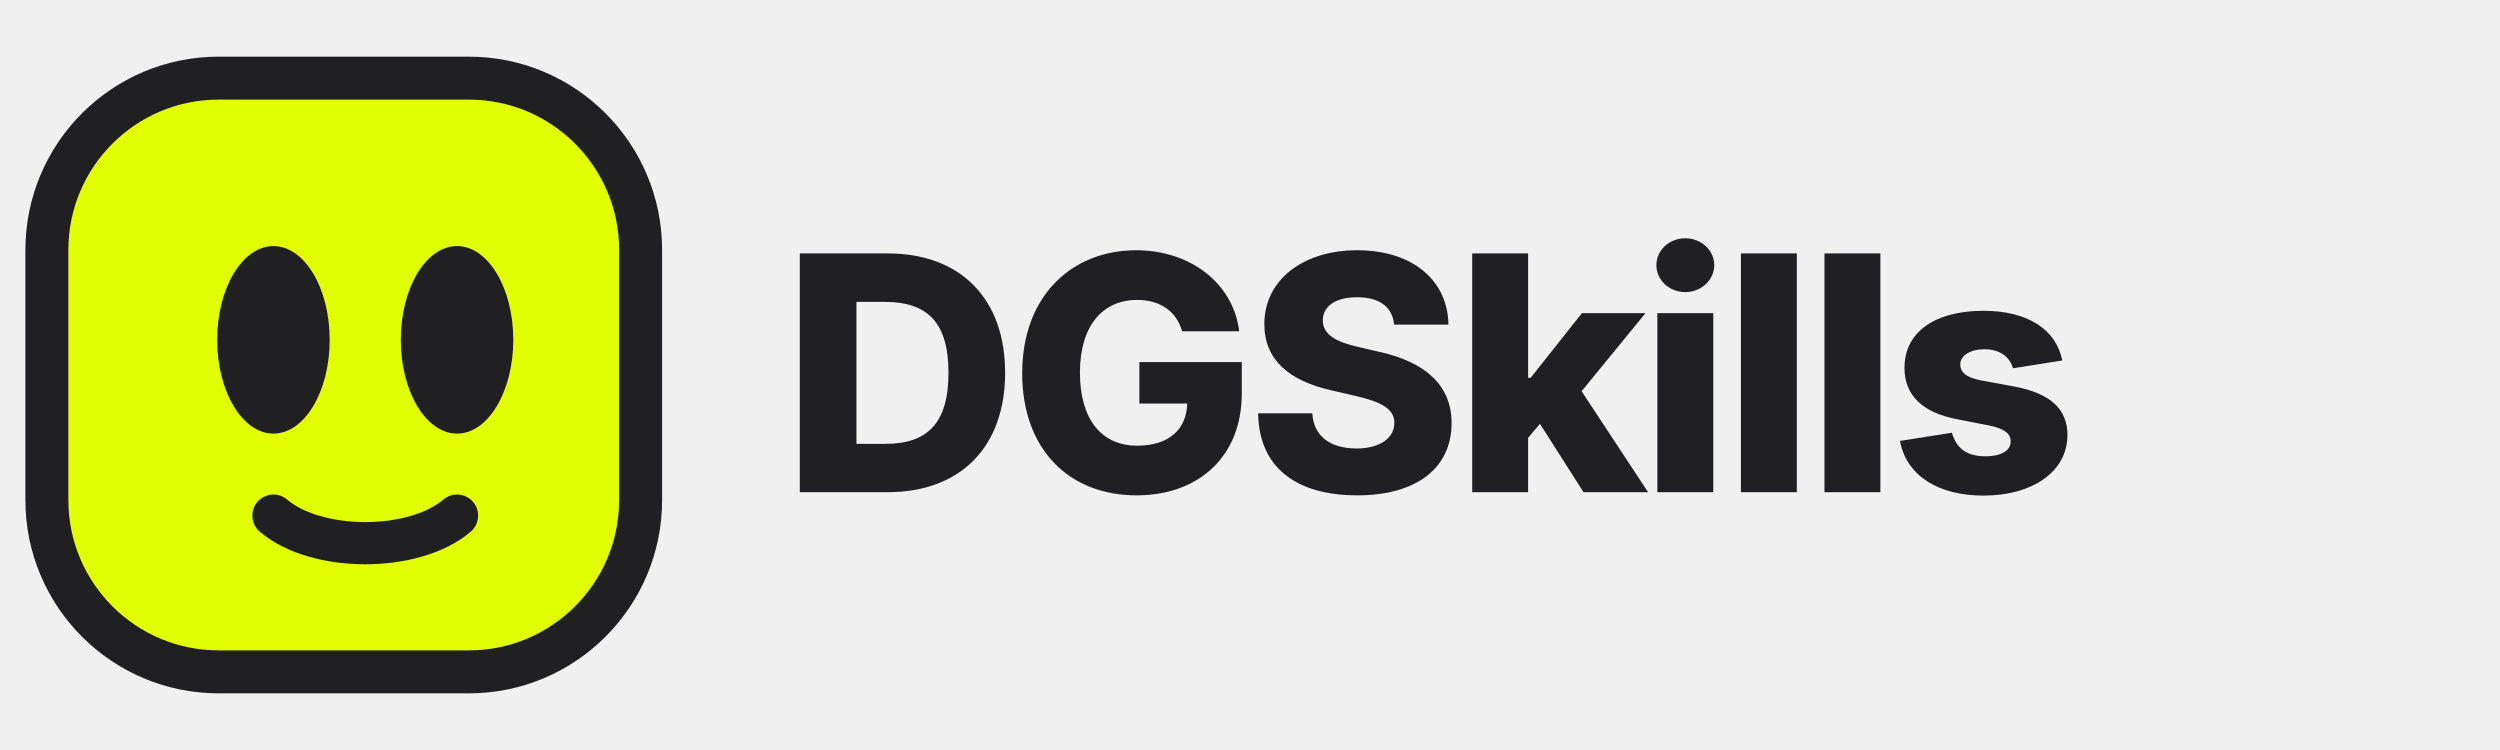
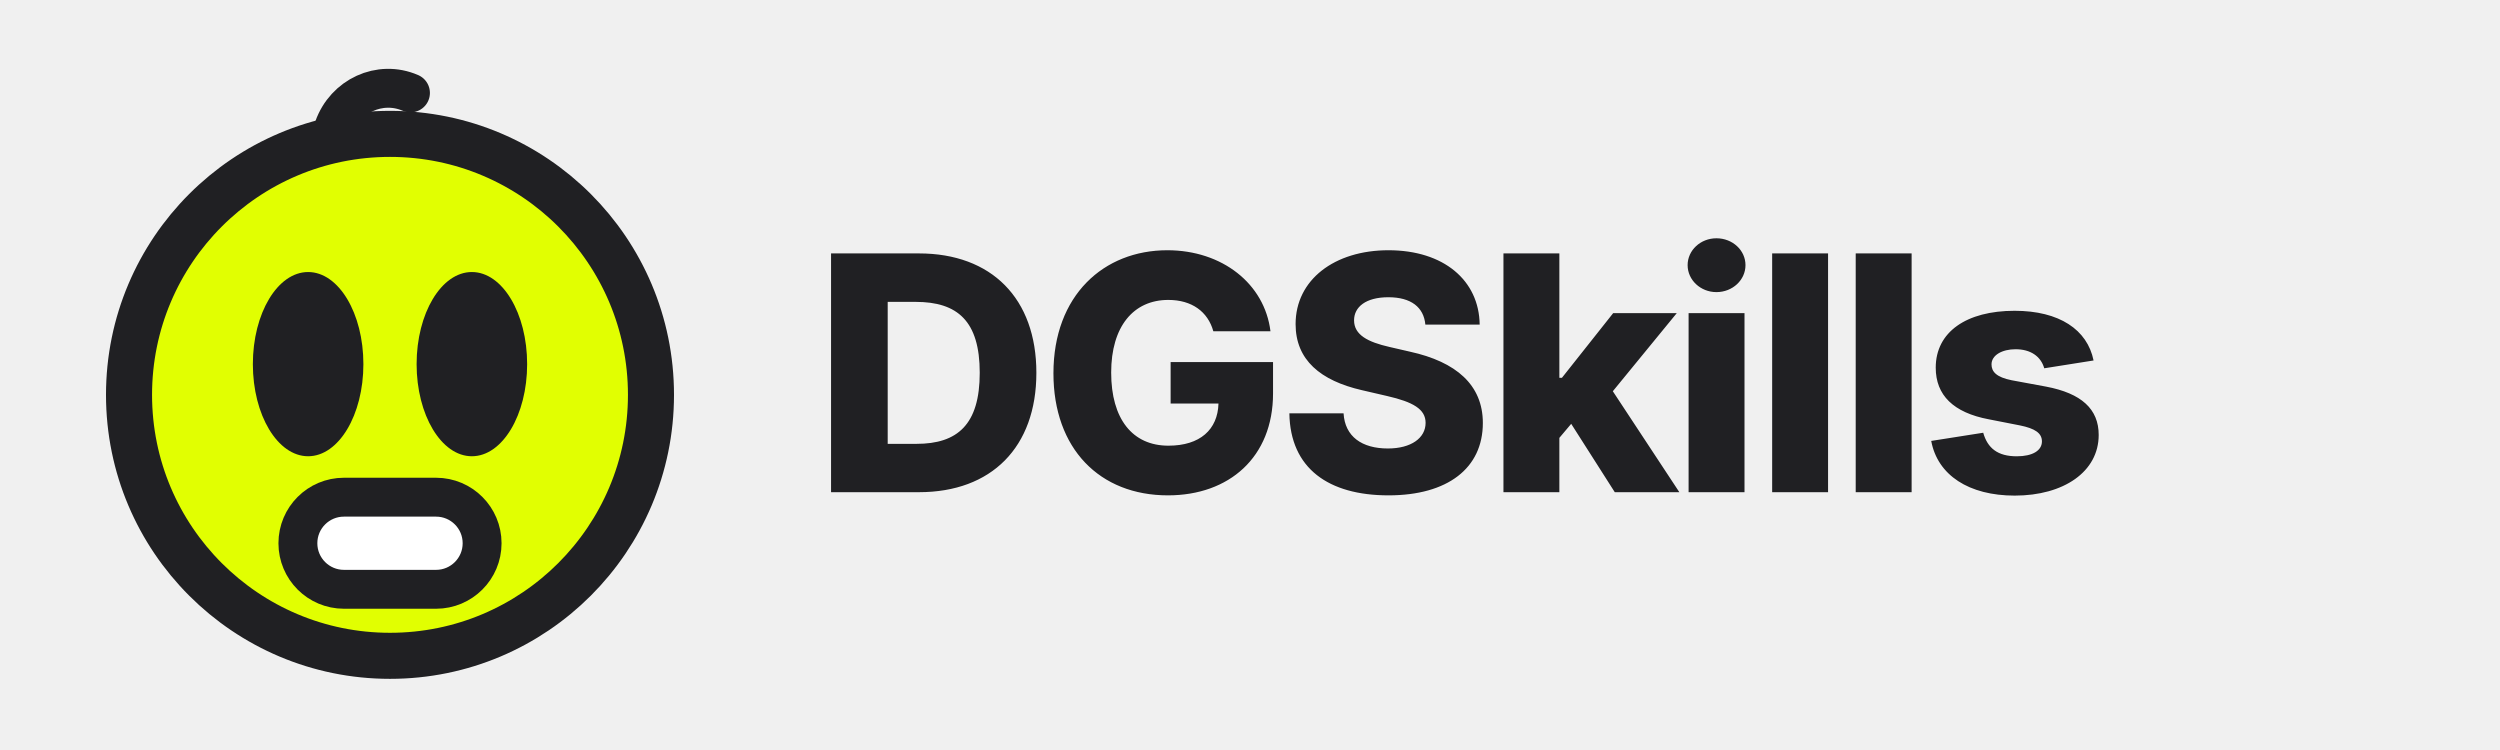
<svg xmlns="http://www.w3.org/2000/svg" viewBox="0 0 320 96">
-   <rect x="6" y="10" width="76" height="76" rx="22" fill="#e1ff01" stroke="#202023" stroke-width="5.5" />
-   <ellipse cx="35" cy="43.5" rx="7.2" ry="12" fill="#202023" />
-   <ellipse cx="58.5" cy="43.5" rx="7.2" ry="12" fill="#202023" />
-   <path d="M35 66c5.5 4.7 18 4.7 23.5 0" stroke="#202023" stroke-width="5.4" stroke-linecap="round" fill="none" />
-   <text x="100" y="63" font-family="Outfit, system-ui, -apple-system, 'Segoe UI', sans-serif" font-size="42" font-weight="800" letter-spacing="-1.2" fill="#202023">DGSkills</text>
+   <g transform="translate(8 6) scale(1.31)">
+     <path d="M34 4.5c-3-1.3-6.4.3-7.5 3.4" fill="none" stroke="#202023" stroke-width="3.8" stroke-linecap="round" />
+     <circle cx="32" cy="34" r="25.5" fill="#e1ff01" stroke="#202023" stroke-width="4.5" />
+     <ellipse cx="24" cy="31" rx="5.4" ry="9" fill="#202023" />
+     <ellipse cx="40" cy="31" rx="5.4" ry="9" fill="#202023" />
+     <rect x="23" y="44" width="18" height="9" rx="4.5" fill="#ffffff" stroke="#202023" stroke-width="3.8" />
+   </g>
+   <text x="104" y="63" font-family="Outfit, system-ui, -apple-system, 'Segoe UI', sans-serif" font-size="42" font-weight="800" letter-spacing="-1.2" fill="#202023">DGSkills</text>
</svg>
